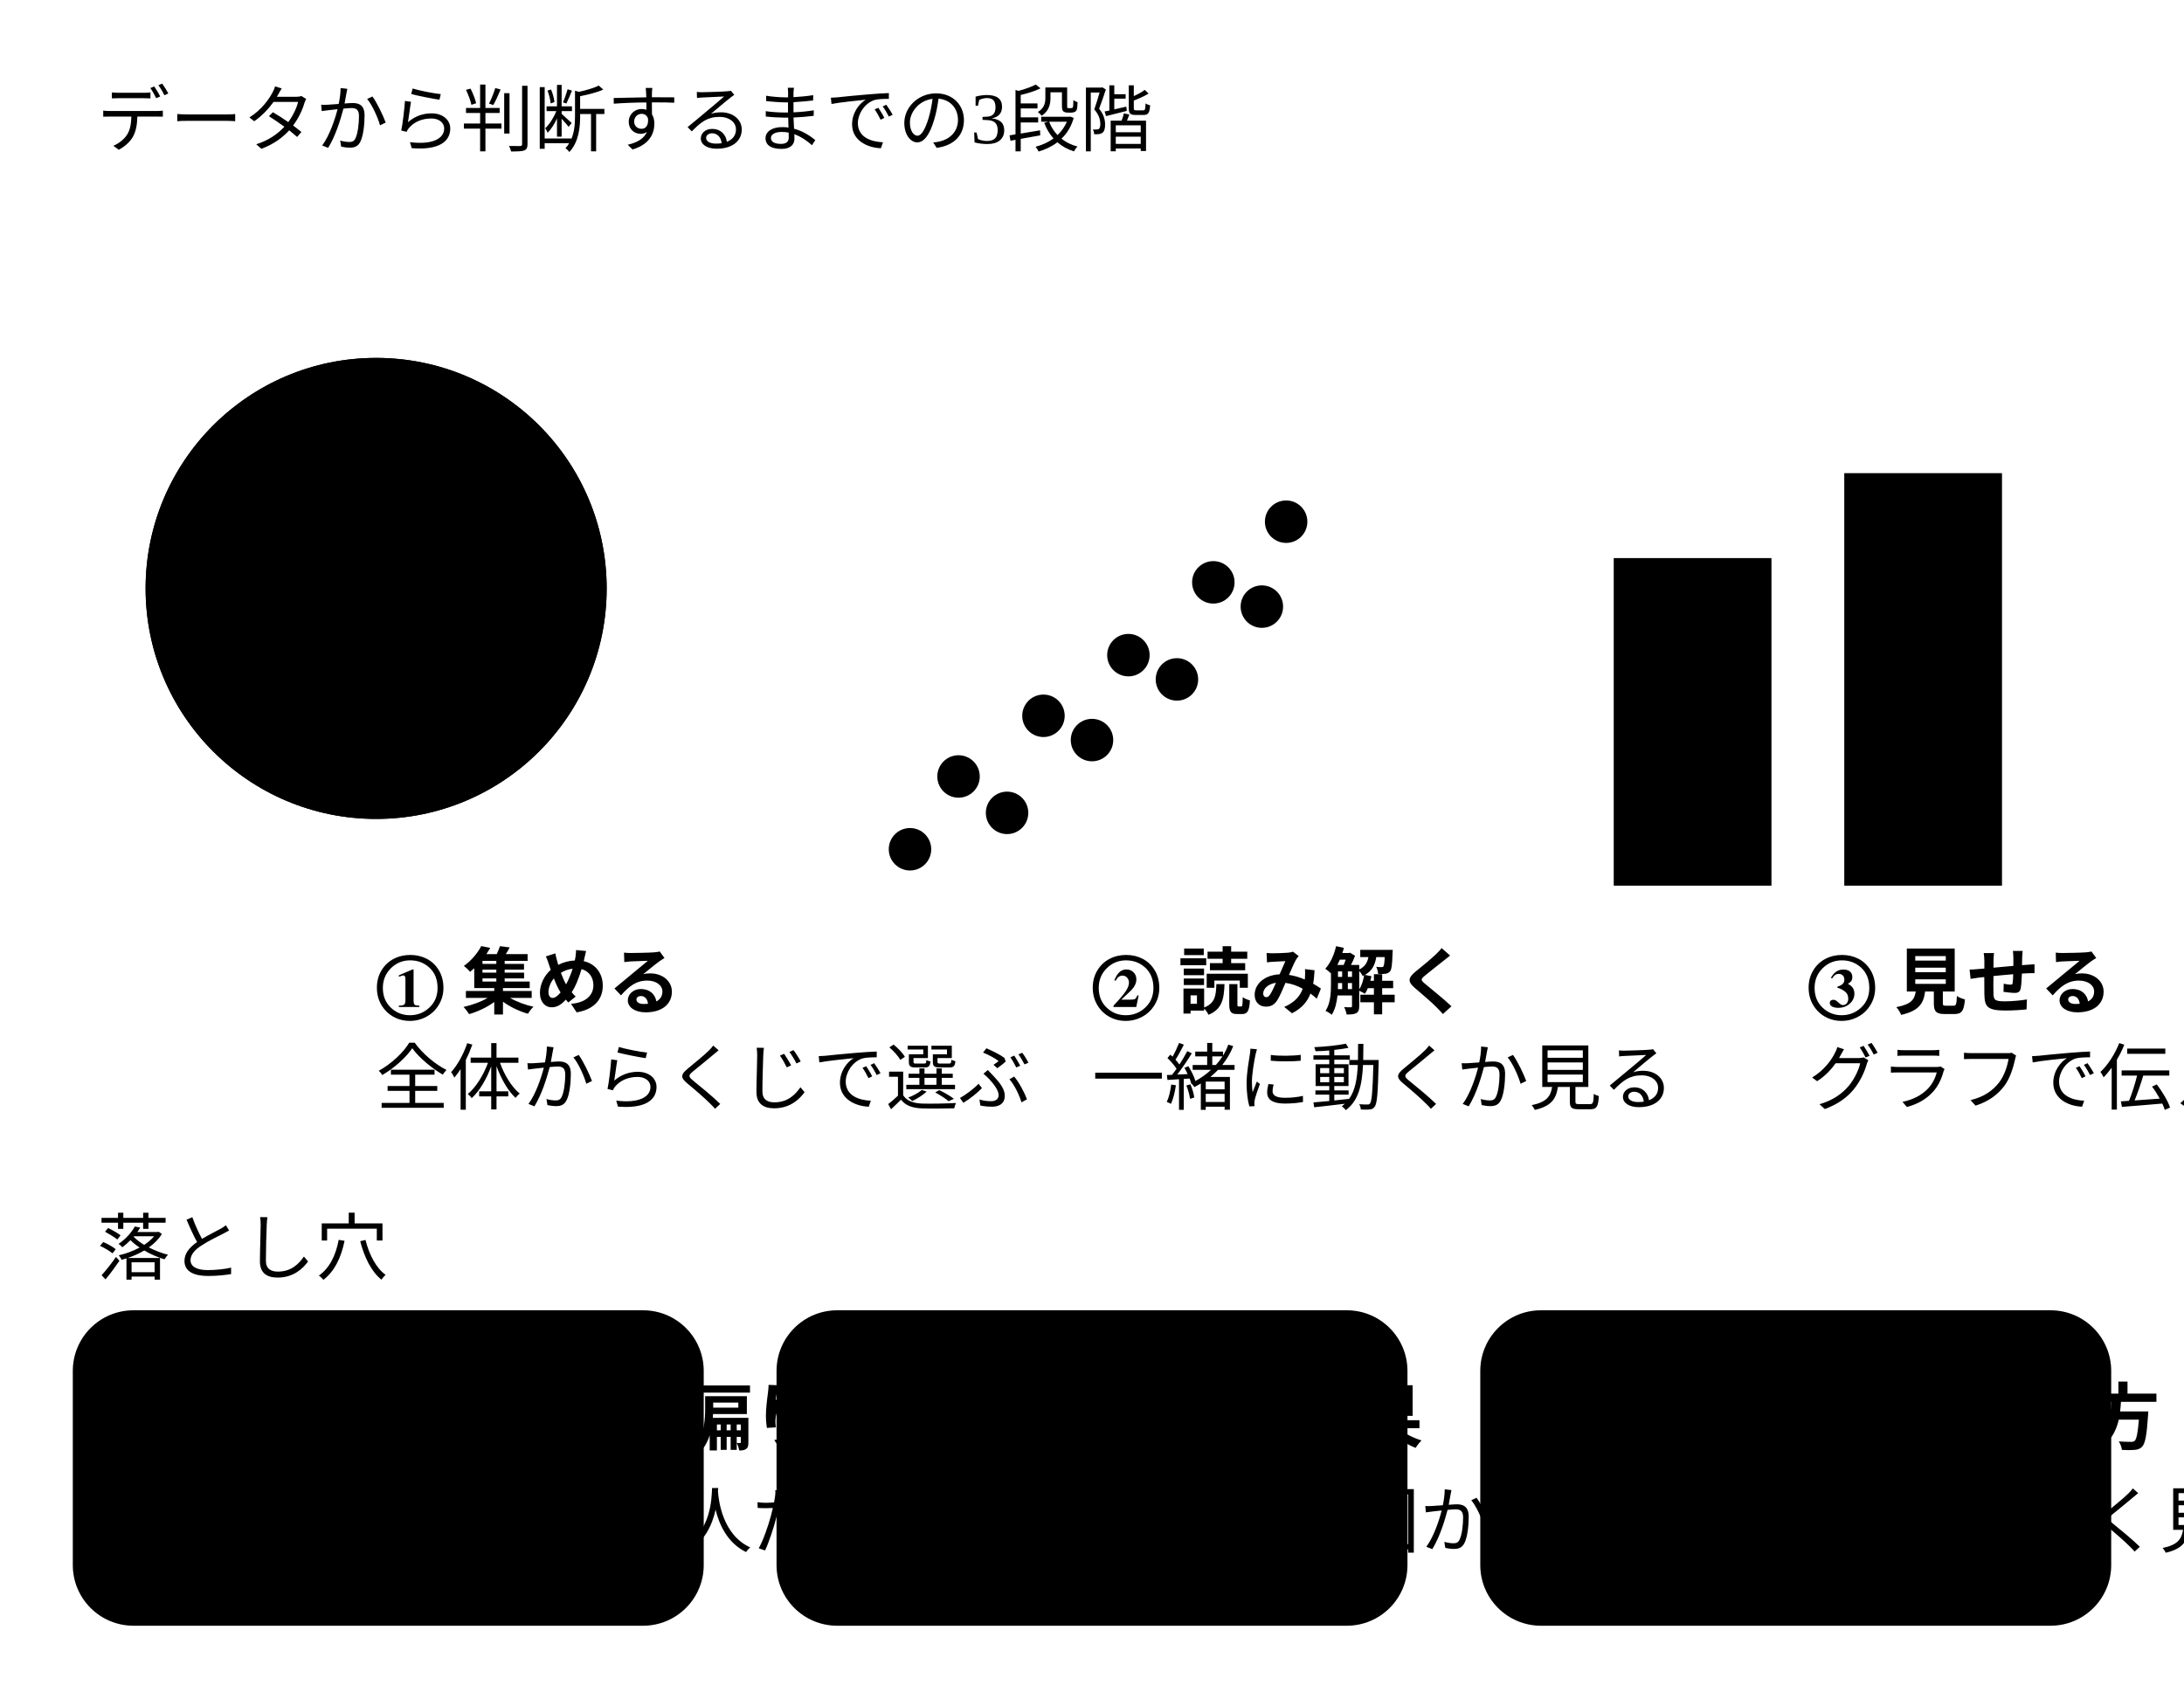
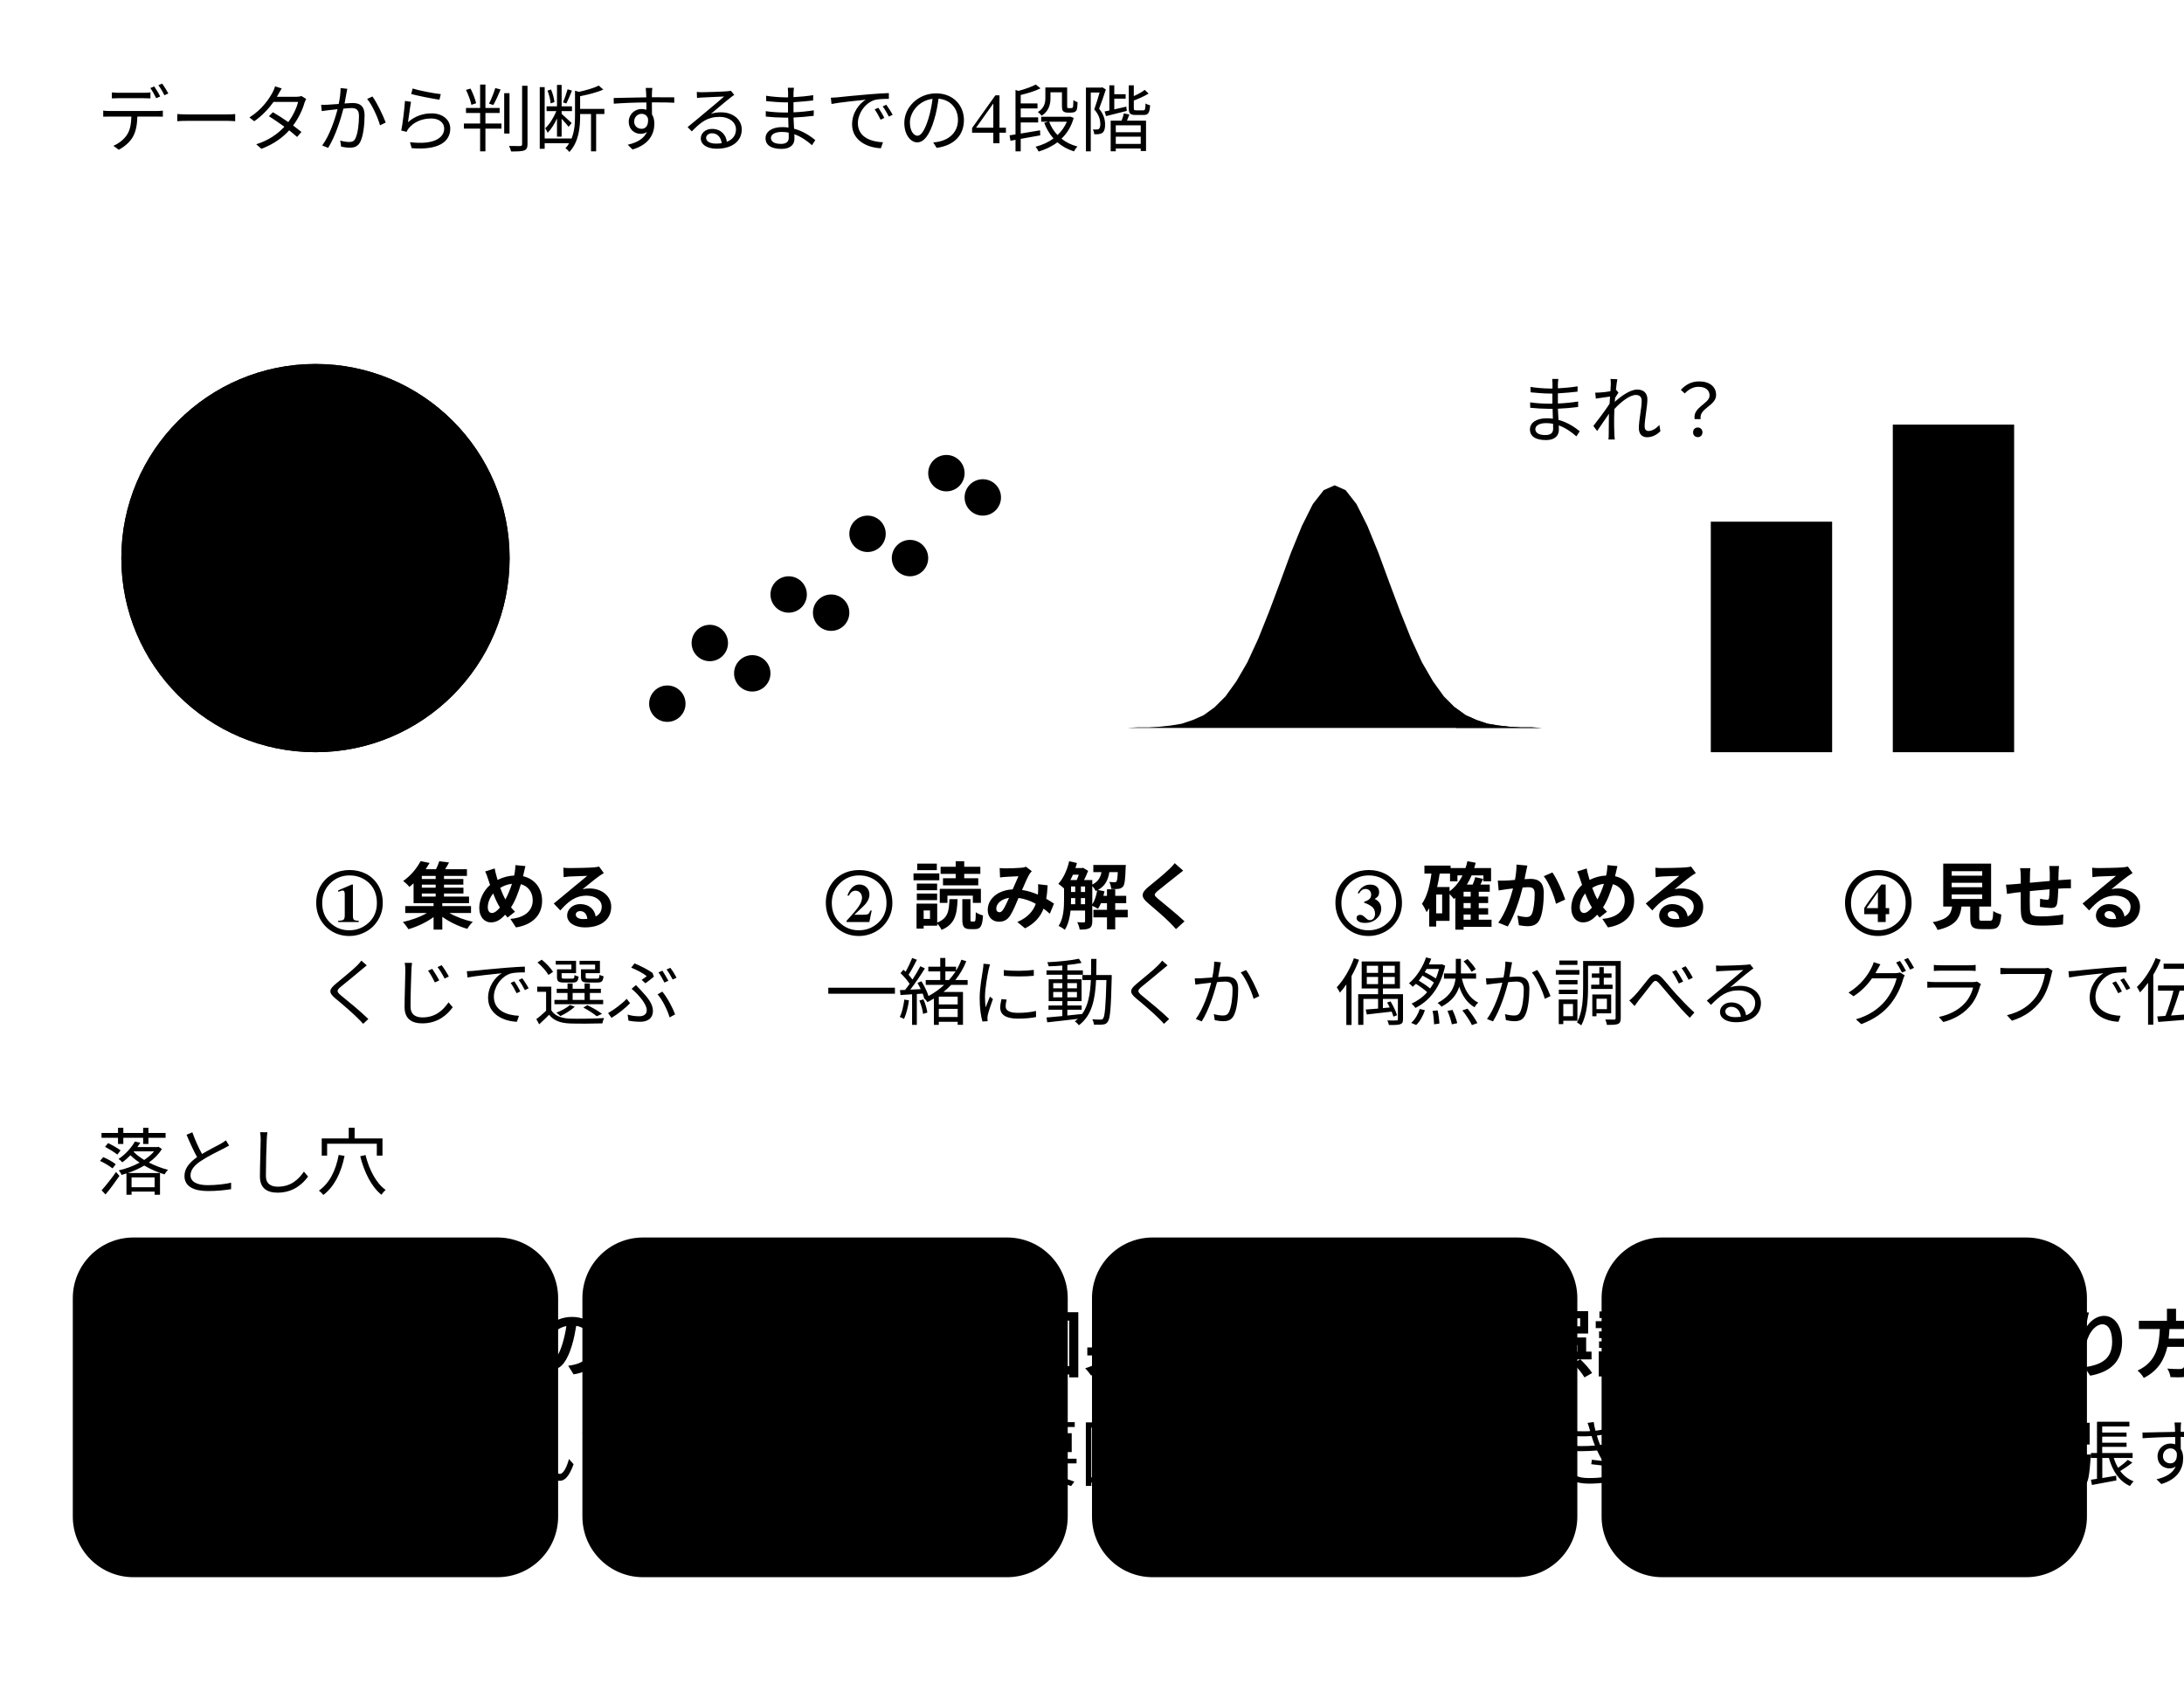
<svg xmlns="http://www.w3.org/2000/svg" viewBox="0 0 360 280">
-   <text x="16" y="24" class="t-m ink">データから判断するまでの3段階</text>
-   <circle cx="62" cy="97" r="38" class="tint" />
-   <circle cx="62" cy="97" r="38" class="st-soft" stroke-width="1" />
-   <circle cx="43" cy="72" r="2.4" class="soft" />
-   <circle cx="52" cy="72" r="2.4" class="soft" />
-   <circle cx="61" cy="72" r="2.4" class="soft" />
-   <circle cx="70" cy="72" r="3.6" class="fl" />
-   <circle cx="79" cy="72" r="2.4" class="soft" />
-   <circle cx="38" cy="82" r="2.4" class="soft" />
-   <circle cx="47" cy="82" r="2.4" class="soft" />
-   <circle cx="56" cy="82" r="2.4" class="soft" />
-   <circle cx="65" cy="82" r="2.4" class="soft" />
-   <circle cx="74" cy="82" r="2.4" class="soft" />
-   <circle cx="83" cy="82" r="2.4" class="soft" />
-   <circle cx="92" cy="82" r="3.6" class="fl" />
-   <circle cx="34" cy="92" r="2.4" class="soft" />
-   <circle cx="43" cy="92" r="2.4" class="soft" />
-   <circle cx="52" cy="92" r="2.4" class="soft" />
-   <circle cx="61" cy="92" r="2.4" class="soft" />
-   <circle cx="70" cy="92" r="2.4" class="soft" />
-   <circle cx="79" cy="92" r="3.6" class="fl" />
-   <circle cx="88" cy="92" r="2.4" class="soft" />
-   <circle cx="38" cy="102" r="2.4" class="soft" />
-   <circle cx="47" cy="102" r="2.4" class="soft" />
-   <circle cx="56" cy="102" r="2.4" class="soft" />
-   <circle cx="65" cy="102" r="2.4" class="soft" />
-   <circle cx="74" cy="102" r="2.4" class="soft" />
-   <circle cx="83" cy="102" r="3.6" class="fl" />
-   <circle cx="92" cy="102" r="2.4" class="soft" />
-   <circle cx="34" cy="112" r="2.4" class="soft" />
-   <circle cx="43" cy="112" r="2.4" class="soft" />
-   <circle cx="52" cy="112" r="2.4" class="soft" />
-   <circle cx="61" cy="112" r="2.4" class="soft" />
-   <circle cx="70" cy="112" r="3.6" class="fl" />
-   <circle cx="79" cy="112" r="2.4" class="soft" />
-   <circle cx="88" cy="112" r="2.4" class="soft" />
-   <circle cx="47" cy="122" r="2.4" class="soft" />
-   <circle cx="56" cy="122" r="2.4" class="soft" />
-   <circle cx="65" cy="122" r="2.4" class="soft" />
-   <circle cx="74" cy="122" r="2.4" class="soft" />
-   <circle cx="83" cy="122" r="2.4" class="soft" />
-   <text x="62" y="166" class="t-s mid ink" font-weight="700">① 集める</text>
-   <text x="62" y="182" class="t-xs mid soft">全体からくじで選ぶ</text>
-   <path d="M142 146 H222 M142 146 V66" class="st" stroke-width="1.5" />
-   <circle cx="150" cy="140" r="3.5" class="fl" />
-   <circle cx="158" cy="128" r="3.5" class="fl" />
-   <circle cx="166" cy="134" r="3.5" class="fl" />
-   <circle cx="172" cy="118" r="3.5" class="fl" />
-   <circle cx="180" cy="122" r="3.5" class="fl" />
-   <circle cx="186" cy="108" r="3.5" class="fl" />
-   <circle cx="194" cy="112" r="3.5" class="fl" />
-   <circle cx="200" cy="96" r="3.5" class="fl" />
-   <circle cx="208" cy="100" r="3.5" class="fl" />
-   <circle cx="212" cy="86" r="3.5" class="fl" />
-   <path d="M146 144 L218 82" class="st-soft dash" stroke-width="1.5" />
-   <text x="180" y="166" class="t-s mid ink" font-weight="700">② 読み解く</text>
-   <text x="180" y="182" class="t-xs mid soft">一緒に動くか見る</text>
-   <path d="M256 146 H340" class="st" stroke-width="1.5" />
-   <rect x="266" y="92" width="26" height="54" class="soft" />
-   <rect x="304" y="78" width="26" height="68" class="fl" />
-   <text x="298" y="166" class="t-s mid ink" font-weight="700">③ 見せる</text>
-   <text x="298" y="182" class="t-xs mid soft">グラフで伝える</text>
-   <path d="M106 100 H132" class="st-f" stroke-width="2" marker-end="url(#a-statistics)" />
-   <path d="M228 100 H250" class="st-f" stroke-width="2" marker-end="url(#a-statistics)" />
-   <text x="16" y="210" class="t-xs soft">落とし穴</text>
-   <rect x="12" y="216" width="104" height="52" rx="10" class="bgc" />
-   <text x="64" y="238" class="t-xs mid ink" font-weight="700">選び方の偏り</text>
-   <text x="64" y="255" class="t-xs mid soft">答えたい人だけ</text>
-   <rect x="128" y="216" width="104" height="52" rx="10" class="bgc" />
-   <text x="180" y="238" class="t-xs mid ink" font-weight="700">相関≠因果</text>
-   <text x="180" y="255" class="t-xs mid soft">第3の要因かも</text>
-   <rect x="244" y="216" width="104" height="52" rx="10" class="bgc" />
-   <text x="296" y="238" class="t-xs mid ink" font-weight="700">軸の切り方</text>
-   <text x="296" y="255" class="t-xs mid soft">差が大きく見える</text>
+   <text x="16" y="24" class="t-m ink">データから判断するまでの4段階</text>
+   <circle cx="52" cy="92" r="32" class="tint" />
+   <circle cx="52" cy="92" r="32" class="st-soft" stroke-width="1" />
+   <circle cx="40" cy="74" r="2.2" class="soft" />
+   <circle cx="48" cy="74" r="2.2" class="soft" />
+   <circle cx="56" cy="74" r="2.2" class="soft" />
+   <circle cx="64" cy="74" r="2.2" class="soft" />
+   <circle cx="32" cy="83" r="2.2" class="soft" />
+   <circle cx="40" cy="83" r="3.2" class="fl" />
+   <circle cx="48" cy="83" r="2.2" class="soft" />
+   <circle cx="56" cy="83" r="2.2" class="soft" />
+   <circle cx="64" cy="83" r="2.2" class="soft" />
+   <circle cx="72" cy="83" r="2.2" class="soft" />
+   <circle cx="28" cy="92" r="3.2" class="fl" />
+   <circle cx="36" cy="92" r="2.2" class="soft" />
+   <circle cx="44" cy="92" r="2.2" class="soft" />
+   <circle cx="52" cy="92" r="2.2" class="soft" />
+   <circle cx="60" cy="92" r="2.2" class="soft" />
+   <circle cx="68" cy="92" r="3.2" class="fl" />
+   <circle cx="76" cy="92" r="2.2" class="soft" />
+   <circle cx="32" cy="101" r="2.2" class="soft" />
+   <circle cx="40" cy="101" r="2.2" class="soft" />
+   <circle cx="48" cy="101" r="2.2" class="soft" />
+   <circle cx="56" cy="101" r="3.2" class="fl" />
+   <circle cx="64" cy="101" r="2.2" class="soft" />
+   <circle cx="72" cy="101" r="2.2" class="soft" />
+   <circle cx="40" cy="110" r="2.2" class="soft" />
+   <circle cx="48" cy="110" r="2.2" class="soft" />
+   <circle cx="56" cy="110" r="2.2" class="soft" />
+   <circle cx="64" cy="110" r="3.2" class="fl" />
+   <path d="M104 124 H170 M104 124 V66" class="st" stroke-width="1.5" />
+   <circle cx="110" cy="116" r="3" class="fl" />
+   <circle cx="117" cy="106" r="3" class="fl" />
+   <circle cx="124" cy="111" r="3" class="fl" />
+   <circle cx="130" cy="98" r="3" class="fl" />
+   <circle cx="137" cy="101" r="3" class="fl" />
+   <circle cx="143" cy="88" r="3" class="fl" />
+   <circle cx="150" cy="92" r="3" class="fl" />
+   <circle cx="156" cy="78" r="3" class="fl" />
+   <circle cx="162" cy="82" r="3" class="fl" />
+   <path d="M108 120 L166 76" class="st-soft dash" stroke-width="1.5" />
+   <path d="M240 120 L239.8 116.6 L241.6 117.9 L243.4 118.7 L245.2 119.3 L247.0 119.6 L248.8 119.8 L250.6 119.9 L252.4 119.9 L254.2 120.0 L256.0 120.0 L256 120 Z" class="fl" />
+   <path d="M184 120 L184.0 120.0 L185.8 120.0 L187.6 119.9 L189.4 119.9 L191.2 119.8 L193.0 119.6 L194.8 119.3 L196.6 118.7 L198.4 117.9 L200.2 116.6 L202.0 114.8 L203.8 112.3 L205.6 109.2 L207.4 105.3 L209.2 100.8 L211.0 96.0 L212.8 91.1 L214.6 86.7 L216.4 83.1 L218.2 80.8 L220.0 80.0 L221.8 80.8 L223.6 83.1 L225.4 86.7 L227.2 91.1 L229.0 96.0 L230.8 100.8 L232.6 105.3 L234.4 109.2 L236.2 112.3 L238.0 114.8 L239.8 116.6 L241.6 117.9 L243.4 118.7 L245.2 119.3 L247.0 119.6 L248.8 119.8 L250.6 119.9 L252.4 119.9 L254.2 120.0 L256.0 120.0" class="st-f" stroke-width="2" />
+   <path d="M184 124 H258" class="st" stroke-width="1.5" />
+   <text x="250" y="72" class="t-xs mid fl">まれ？</text>
+   <path d="M276 124 H340" class="st" stroke-width="1.5" />
+   <rect x="282" y="86" width="20" height="38" class="soft" />
+   <rect x="312" y="70" width="20" height="54" class="fl" />
+   <g class="st-f" stroke-width="2">
+     <path d="M86 92 H96" marker-end="url(#a-statistics)" />
+     <path d="M172 92 H180" marker-end="url(#a-statistics)" />
+     <path d="M262 92 H272" marker-end="url(#a-statistics)" />
+   </g>
+   <text x="52" y="152" class="t-s mid ink" font-weight="700">① 集める</text>
+   <text x="52" y="168" class="t-xs mid soft">くじで選ぶ</text>
+   <text x="136" y="152" class="t-s mid ink" font-weight="700">② 読み解く</text>
+   <text x="136" y="168" class="t-xs mid soft">一緒に動くか</text>
+   <text x="220" y="152" class="t-s mid ink" font-weight="700">③ 確かめる</text>
+   <text x="220" y="168" class="t-xs mid soft">偶然か調べる</text>
+   <text x="304" y="152" class="t-s mid ink" font-weight="700">④ 見せる</text>
+   <text x="304" y="168" class="t-xs mid soft">グラフで伝える</text>
+   <text x="16" y="196" class="t-xs soft">落とし穴</text>
+   <rect x="12" y="204" width="80" height="56" rx="10" class="bgc" />
+   <text x="52" y="226" class="t-xs mid ink" font-weight="700">選び方の偏り</text>
+   <text x="52" y="244" class="t-xs mid soft">答えたい人だけ</text>
+   <rect x="96" y="204" width="80" height="56" rx="10" class="bgc" />
+   <text x="136" y="226" class="t-xs mid ink" font-weight="700">相関≠因果</text>
+   <text x="136" y="244" class="t-xs mid soft">第3の要因かも</text>
+   <rect x="180" y="204" width="80" height="56" rx="10" class="bgc" />
+   <text x="220" y="226" class="t-xs mid ink" font-weight="700">p値の誤読</text>
+   <text x="220" y="244" class="t-xs mid soft">差の大きさは別</text>
+   <rect x="264" y="204" width="80" height="56" rx="10" class="bgc" />
+   <text x="304" y="226" class="t-xs mid ink" font-weight="700">軸の切り方</text>
+   <text x="304" y="244" class="t-xs mid soft">差を誇張する</text>
</svg>
